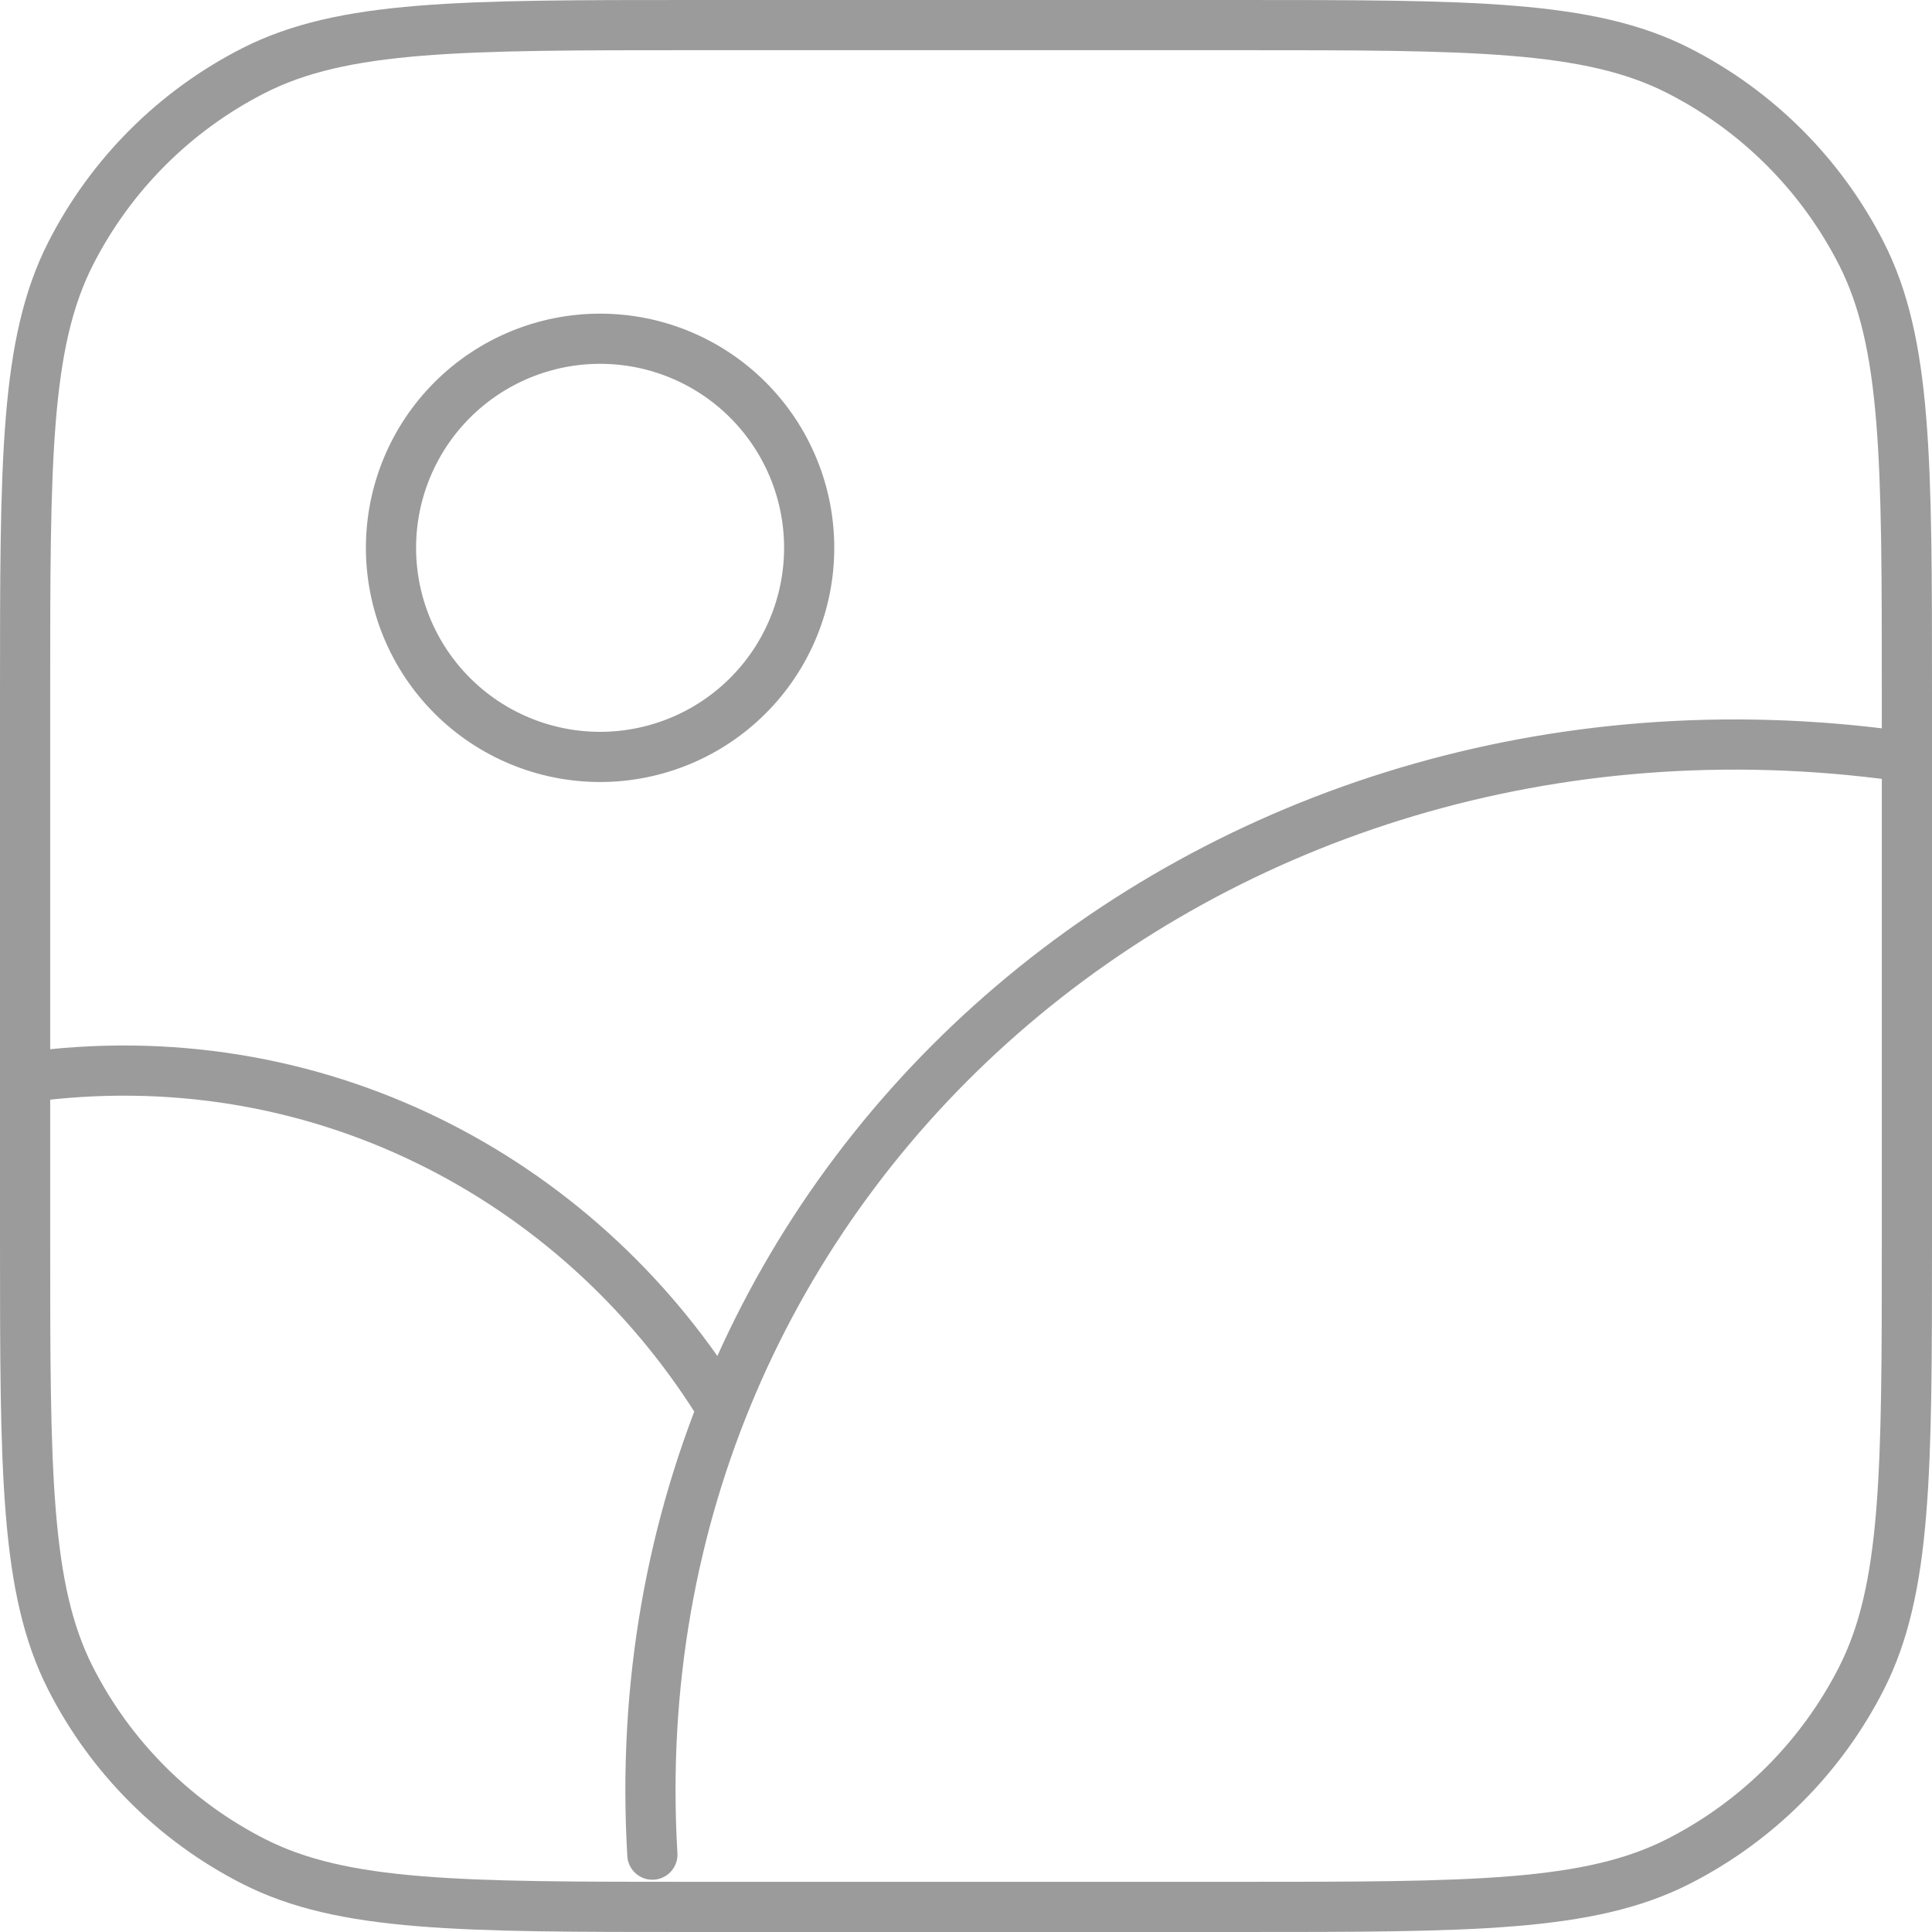
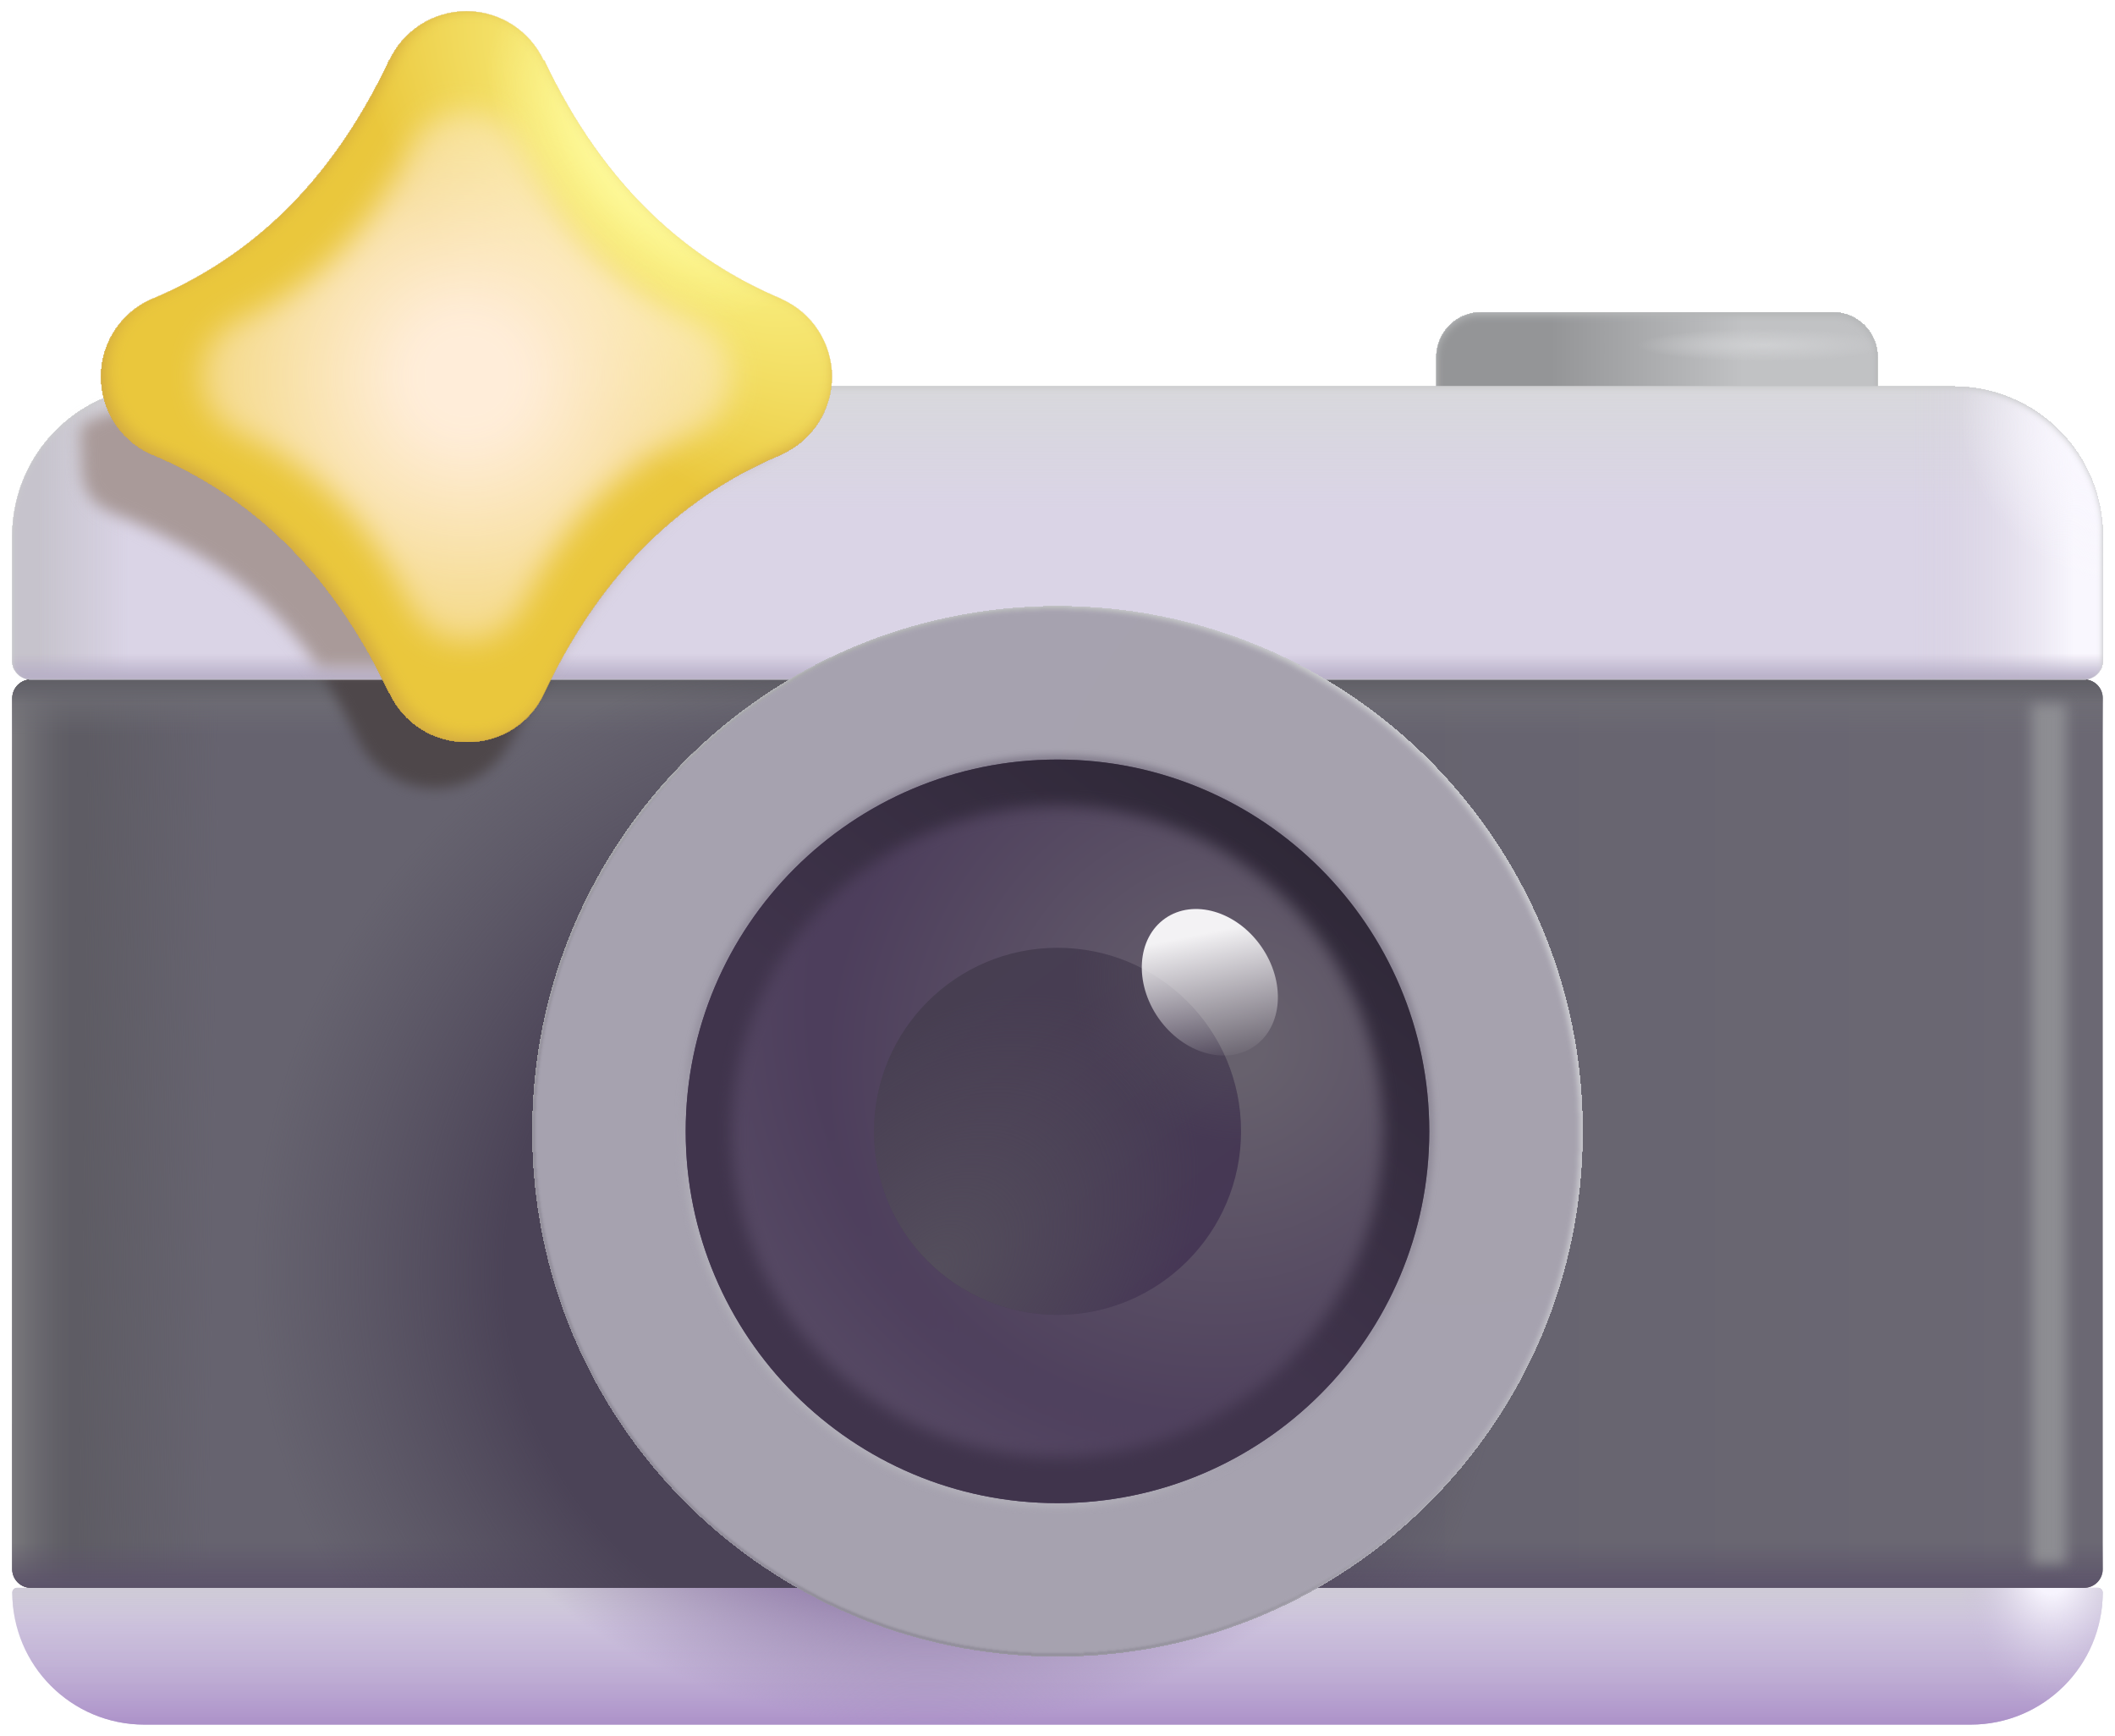
- <svg xmlns="http://www.w3.org/2000/svg" width="77" height="77" viewBox="0 0 77 77" fill="none">
-   <path d="M75.696 30.125C48.154 26.342 24.404 46.792 26 73.917M15.583 21.833C15.583 24.044 16.461 26.163 18.024 27.726C19.587 29.289 21.706 30.167 23.917 30.167C26.127 30.167 28.246 29.289 29.809 27.726C31.372 26.163 32.25 24.044 32.25 21.833C32.25 19.623 31.372 17.504 29.809 15.941C28.246 14.378 26.127 13.5 23.917 13.5C21.706 13.5 19.587 14.378 18.024 15.941C16.461 17.504 15.583 19.623 15.583 21.833Z" stroke="#9B9B9B" stroke-width="2" stroke-linecap="round" stroke-linejoin="round" />
-   <path d="M1 42.942C12.583 41.337 22.979 46.933 28.6 55.858" stroke="#9B9B9B" stroke-width="2" stroke-linecap="round" stroke-linejoin="round" />
-   <path d="M1 27.667C1 18.333 1 13.667 2.817 10.1C4.415 6.964 6.964 4.415 10.1 2.817C13.667 1 18.333 1 27.667 1H49.333C58.667 1 63.333 1 66.9 2.817C70.036 4.415 72.585 6.964 74.183 10.1C76 13.667 76 18.333 76 27.667V49.333C76 58.667 76 63.333 74.183 66.9C72.585 70.036 70.036 72.585 66.9 74.183C63.333 76 58.667 76 49.333 76H27.667C18.333 76 13.667 76 10.1 74.183C6.964 72.585 4.415 70.036 2.817 66.9C1 63.333 1 58.667 1 49.333V27.667Z" stroke="#9B9B9B" stroke-width="2" stroke-linecap="round" stroke-linejoin="round" />
+ <svg xmlns="http://www.w3.org/2000/svg" width="106" height="87" viewBox="0 0 106 87" fill="none">
+   <g filter="url(#filter0_i_669_451)">
+     <path d="M71.986 17.902C71.986 17.306 72.223 16.733 72.645 16.311C73.067 15.89 73.639 15.652 74.236 15.652H91.854C92.451 15.652 93.023 15.89 93.445 16.311C93.867 16.733 94.104 17.306 94.104 17.902V21.983H71.986V17.902Z" fill="url(#paint0_linear_669_451)" />
+     <path d="M71.986 17.902C71.986 17.306 72.223 16.733 72.645 16.311C73.067 15.89 73.639 15.652 74.236 15.652H91.854C92.451 15.652 93.023 15.89 93.445 16.311C93.867 16.733 94.104 17.306 94.104 17.902V21.983H71.986V17.902Z" fill="url(#paint1_radial_669_451)" />
+   </g>
+   <g filter="url(#filter1_i_669_451)">
+     <path d="M12.043 17.715C12.043 17.168 12.26 16.643 12.647 16.257C13.033 15.87 13.558 15.652 14.105 15.652H24.864C25.411 15.652 25.935 15.87 26.322 16.257C26.709 16.643 26.926 17.168 26.926 17.715V21.983H12.043V17.715Z" fill="url(#paint2_linear_669_451)" />
+     <path d="M12.043 17.715C12.043 17.168 12.26 16.643 12.647 16.257C13.033 15.87 13.558 15.652 14.105 15.652H24.864C25.411 15.652 25.935 15.87 26.322 16.257C26.709 16.643 26.926 17.168 26.926 17.715V21.983H12.043V17.715Z" fill="url(#paint3_radial_669_451)" />
+   </g>
+   <path d="M0.616 79.815C0.616 83.471 3.579 86.434 7.235 86.434H98.765C102.418 86.434 105.384 83.471 105.384 79.815C105.384 79.752 105.359 79.692 105.315 79.648C105.27 79.604 105.21 79.579 105.148 79.579H0.853C0.79 79.579 0.73 79.604 0.685 79.648C0.641 79.692 0.616 79.752 0.616 79.815Z" fill="url(#paint4_linear_669_451)" />
+   <path d="M0.616 79.815C0.616 83.471 3.579 86.434 7.235 86.434H98.765C102.418 86.434 105.384 83.471 105.384 79.815C105.384 79.752 105.359 79.692 105.315 79.648C105.27 79.604 105.21 79.579 105.148 79.579H0.853C0.79 79.579 0.73 79.604 0.685 79.648C0.641 79.692 0.616 79.752 0.616 79.815Z" fill="url(#paint5_linear_669_451)" />
+   <path d="M0.616 79.815C0.616 83.471 3.579 86.434 7.235 86.434H98.765C102.418 86.434 105.384 83.471 105.384 79.815C105.384 79.752 105.359 79.692 105.315 79.648C105.27 79.604 105.21 79.579 105.148 79.579H0.853C0.79 79.579 0.73 79.604 0.685 79.648C0.641 79.692 0.616 79.752 0.616 79.815Z" fill="url(#paint6_linear_669_451)" />
+   <path d="M0.616 79.815C0.616 83.471 3.579 86.434 7.235 86.434H98.765C102.418 86.434 105.384 83.471 105.384 79.815C105.384 79.752 105.359 79.692 105.315 79.648C105.27 79.604 105.21 79.579 105.148 79.579H0.853C0.79 79.579 0.73 79.604 0.685 79.648C0.641 79.692 0.616 79.752 0.616 79.815Z" fill="url(#paint7_radial_669_451)" />
+   <path d="M0.616 79.815C0.616 83.471 3.579 86.434 7.235 86.434H98.765C102.418 86.434 105.384 83.471 105.384 79.815C105.384 79.752 105.359 79.692 105.315 79.648C105.27 79.604 105.21 79.579 105.148 79.579H0.853C0.79 79.579 0.73 79.604 0.685 79.648C0.641 79.692 0.616 79.752 0.616 79.815Z" fill="url(#paint8_radial_669_451)" />
+   <path d="M0.616 34.991C0.616 34.743 0.715 34.504 0.891 34.328C1.067 34.153 1.305 34.054 1.554 34.054H104.45C104.699 34.054 104.937 34.153 105.113 34.328C105.289 34.504 105.387 34.743 105.387 34.991V78.641C105.387 78.89 105.289 79.128 105.113 79.304C104.937 79.48 104.699 79.579 104.45 79.579H1.55C1.301 79.579 1.063 79.48 0.887 79.304C0.711 79.128 0.613 78.89 0.613 78.641L0.616 34.991Z" fill="url(#paint9_linear_669_451)" />
+   <path d="M0.616 34.991C0.616 34.743 0.715 34.504 0.891 34.328C1.067 34.153 1.305 34.054 1.554 34.054H104.45C104.699 34.054 104.937 34.153 105.113 34.328C105.289 34.504 105.387 34.743 105.387 34.991V78.641C105.387 78.89 105.289 79.128 105.113 79.304C104.937 79.48 104.699 79.579 104.45 79.579H1.55C1.301 79.579 1.063 79.48 0.887 79.304C0.711 79.128 0.613 78.89 0.613 78.641L0.616 34.991Z" fill="url(#paint10_linear_669_451)" />
+   <path d="M0.616 34.991C0.616 34.743 0.715 34.504 0.891 34.328C1.067 34.153 1.305 34.054 1.554 34.054H104.45C104.699 34.054 104.937 34.153 105.113 34.328C105.289 34.504 105.387 34.743 105.387 34.991V78.641C105.387 78.89 105.289 79.128 105.113 79.304C104.937 79.48 104.699 79.579 104.45 79.579H1.55C1.301 79.579 1.063 79.48 0.887 79.304C0.711 79.128 0.613 78.89 0.613 78.641L0.616 34.991Z" fill="url(#paint11_linear_669_451)" />
+   <path d="M0.616 34.991C0.616 34.743 0.715 34.504 0.891 34.328C1.067 34.153 1.305 34.054 1.554 34.054H104.45C104.699 34.054 104.937 34.153 105.113 34.328C105.289 34.504 105.387 34.743 105.387 34.991V78.641C105.387 78.89 105.289 79.128 105.113 79.304C104.937 79.48 104.699 79.579 104.45 79.579H1.55C1.301 79.579 1.063 79.48 0.887 79.304C0.711 79.128 0.613 78.89 0.613 78.641L0.616 34.991Z" fill="url(#paint12_linear_669_451)" />
+   <path d="M0.616 34.991C0.616 34.743 0.715 34.504 0.891 34.328C1.067 34.153 1.305 34.054 1.554 34.054H104.45C104.699 34.054 104.937 34.153 105.113 34.328C105.289 34.504 105.387 34.743 105.387 34.991V78.641C105.387 78.89 105.289 79.128 105.113 79.304C104.937 79.48 104.699 79.579 104.45 79.579H1.55C1.301 79.579 1.063 79.48 0.887 79.304C0.711 79.128 0.613 78.89 0.613 78.641L0.616 34.991Z" fill="url(#paint13_linear_669_451)" />
+   <path d="M0.616 34.991C0.616 34.743 0.715 34.504 0.891 34.328C1.067 34.153 1.305 34.054 1.554 34.054H104.45C104.699 34.054 104.937 34.153 105.113 34.328C105.289 34.504 105.387 34.743 105.387 34.991V78.641C105.387 78.89 105.289 79.128 105.113 79.304C104.937 79.48 104.699 79.579 104.45 79.579H1.55C1.301 79.579 1.063 79.48 0.887 79.304C0.711 79.128 0.613 78.89 0.613 78.641L0.616 34.991Z" fill="url(#paint14_linear_669_451)" />
+   <path d="M0.616 34.991C0.616 34.743 0.715 34.504 0.891 34.328C1.067 34.153 1.305 34.054 1.554 34.054H104.45C104.699 34.054 104.937 34.153 105.113 34.328C105.289 34.504 105.387 34.743 105.387 34.991V78.641C105.387 78.89 105.289 79.128 105.113 79.304C104.937 79.48 104.699 79.579 104.45 79.579H1.55C1.301 79.579 1.063 79.48 0.887 79.304C0.711 79.128 0.613 78.89 0.613 78.641L0.616 34.991Z" fill="url(#paint15_radial_669_451)" />
+   <g filter="url(#filter2_f_669_451)">
+     <path d="M101.81 35.254H103.569V78.379H101.81V35.254Z" fill="#8D8D92" />
+   </g>
+   <g filter="url(#filter3_f_669_451)">
+     <path d="M27.808 33.255C27.052 34.385 26.345 35.645 25.685 37.035H25.648C25.307 37.772 24.763 38.395 24.08 38.832C23.396 39.269 22.602 39.502 21.791 39.502C20.979 39.502 20.185 39.269 19.502 38.832C18.818 38.395 18.274 37.772 17.934 37.035H17.922C17.307 35.725 16.598 34.462 15.8 33.255H27.808Z" fill="#4E474A" />
+   </g>
+   <g filter="url(#filter4_i_669_451)">
+     <path d="M0.616 26.873C0.616 24.883 1.406 22.976 2.813 21.569C4.219 20.163 6.127 19.373 8.116 19.373H97.888C99.877 19.373 101.784 20.163 103.191 21.569C104.597 22.976 105.387 24.883 105.387 26.873V33.116C105.387 33.365 105.289 33.603 105.113 33.779C104.937 33.955 104.699 34.054 104.45 34.054H1.55C1.301 34.054 1.063 33.955 0.887 33.779C0.711 33.603 0.613 33.365 0.613 33.116L0.616 26.873Z" fill="#DAD4E6" />
+     <path d="M0.616 26.873C0.616 24.883 1.406 22.976 2.813 21.569C4.219 20.163 6.127 19.373 8.116 19.373H97.888C99.877 19.373 101.784 20.163 103.191 21.569C104.597 22.976 105.387 24.883 105.387 26.873V33.116C105.387 33.365 105.289 33.603 105.113 33.779C104.937 33.955 104.699 34.054 104.45 34.054H1.55C1.301 34.054 1.063 33.955 0.887 33.779C0.711 33.603 0.613 33.365 0.613 33.116L0.616 26.873Z" fill="url(#paint16_linear_669_451)" />
+     <path d="M0.616 26.873C0.616 24.883 1.406 22.976 2.813 21.569C4.219 20.163 6.127 19.373 8.116 19.373H97.888C99.877 19.373 101.784 20.163 103.191 21.569C104.597 22.976 105.387 24.883 105.387 26.873V33.116C105.387 33.365 105.289 33.603 105.113 33.779C104.937 33.955 104.699 34.054 104.45 34.054H1.55C1.301 34.054 1.063 33.955 0.887 33.779C0.711 33.603 0.613 33.365 0.613 33.116L0.616 26.873Z" fill="url(#paint17_linear_669_451)" />
+     <path d="M0.616 26.873C0.616 24.883 1.406 22.976 2.813 21.569C4.219 20.163 6.127 19.373 8.116 19.373H97.888C99.877 19.373 101.784 20.163 103.191 21.569C104.597 22.976 105.387 24.883 105.387 26.873V33.116C105.387 33.365 105.289 33.603 105.113 33.779C104.937 33.955 104.699 34.054 104.45 34.054H1.55C1.301 34.054 1.063 33.955 0.887 33.779C0.711 33.603 0.613 33.365 0.613 33.116L0.616 26.873Z" fill="url(#paint18_linear_669_451)" />
+     <path d="M0.616 26.873C0.616 24.883 1.406 22.976 2.813 21.569C4.219 20.163 6.127 19.373 8.116 19.373H97.888C99.877 19.373 101.784 20.163 103.191 21.569C104.597 22.976 105.387 24.883 105.387 26.873V33.116C105.387 33.365 105.289 33.603 105.113 33.779C104.937 33.955 104.699 34.054 104.45 34.054H1.55C1.301 34.054 1.063 33.955 0.887 33.779C0.711 33.603 0.613 33.365 0.613 33.116L0.616 26.873Z" fill="url(#paint19_radial_669_451)" />
+     <path d="M0.616 26.873C0.616 24.883 1.406 22.976 2.813 21.569C4.219 20.163 6.127 19.373 8.116 19.373H97.888C99.877 19.373 101.784 20.163 103.191 21.569C104.597 22.976 105.387 24.883 105.387 26.873V33.116C105.387 33.365 105.289 33.603 105.113 33.779C104.937 33.955 104.699 34.054 104.45 34.054H1.55C1.301 34.054 1.063 33.955 0.887 33.779C0.711 33.603 0.613 33.365 0.613 33.116L0.616 26.873Z" fill="url(#paint20_linear_669_451)" />
+   </g>
+   <g filter="url(#filter5_iiii_669_451)">
+     <path d="M53 83.01C67.531 83.01 79.31 71.231 79.31 56.7C79.31 42.169 67.531 30.39 53 30.39C38.469 30.39 26.69 42.169 26.69 56.7C26.69 71.231 38.469 83.01 53 83.01Z" fill="url(#paint21_radial_669_451)" />
+   </g>
+   <g filter="url(#filter6_f_669_451)">
+     <path d="M53 75.334C63.291 75.334 71.634 66.991 71.634 56.7C71.634 46.409 63.291 38.066 53 38.066C42.709 38.066 34.366 46.409 34.366 56.7C34.366 66.991 42.709 75.334 53 75.334Z" stroke="url(#paint22_linear_669_451)" stroke-width="0.3" />
+     <path d="M53 75.334C63.291 75.334 71.634 66.991 71.634 56.7C71.634 46.409 63.291 38.066 53 38.066C42.709 38.066 34.366 46.409 34.366 56.7C34.366 66.991 42.709 75.334 53 75.334Z" stroke="url(#paint23_linear_669_451)" stroke-width="0.3" />
+   </g>
+   <path d="M53 75.334C63.291 75.334 71.634 66.991 71.634 56.7C71.634 46.409 63.291 38.066 53 38.066C42.709 38.066 34.366 46.409 34.366 56.7C34.366 66.991 42.709 75.334 53 75.334Z" fill="url(#paint24_radial_669_451)" />
+   <path d="M53 75.334C63.291 75.334 71.634 66.991 71.634 56.7C71.634 46.409 63.291 38.066 53 38.066C42.709 38.066 34.366 46.409 34.366 56.7C34.366 66.991 42.709 75.334 53 75.334Z" fill="url(#paint25_linear_669_451)" />
+   <g filter="url(#filter7_f_669_451)">
+     <path d="M53 73.02C62.013 73.02 69.32 65.713 69.32 56.7C69.32 47.687 62.013 40.38 53 40.38C43.987 40.38 36.68 47.687 36.68 56.7C36.68 65.713 43.987 73.02 53 73.02Z" fill="url(#paint26_radial_669_451)" />
+     <path d="M53 73.02C62.013 73.02 69.32 65.713 69.32 56.7C69.32 47.687 62.013 40.38 53 40.38C43.987 40.38 36.68 47.687 36.68 56.7C36.68 65.713 43.987 73.02 53 73.02Z" fill="url(#paint27_radial_669_451)" />
+   </g>
+   <path d="M53 65.899C58.08 65.899 62.199 61.78 62.199 56.7C62.199 51.62 58.08 47.501 53 47.501C47.92 47.501 43.801 51.62 43.801 56.7C43.801 61.78 47.92 65.899 53 65.899Z" fill="url(#paint28_linear_669_451)" />
+   <path d="M53 65.899C58.08 65.899 62.199 61.78 62.199 56.7C62.199 51.62 58.08 47.501 53 47.501C47.92 47.501 43.801 51.62 43.801 56.7C43.801 61.78 47.92 65.899 53 65.899Z" fill="url(#paint29_radial_669_451)" />
+   <path d="M53 65.899C58.08 65.899 62.199 61.78 62.199 56.7C62.199 51.62 58.08 47.501 53 47.501C47.92 47.501 43.801 51.62 43.801 56.7C43.801 61.78 47.92 65.899 53 65.899Z" fill="url(#paint30_radial_669_451)" />
+   <path d="M62.875 52.432C64.295 51.438 64.444 49.199 63.207 47.431C61.97 45.663 59.816 45.035 58.395 46.028C56.975 47.022 56.826 49.261 58.063 51.029C59.3 52.797 61.454 53.425 62.875 52.432Z" fill="url(#paint31_linear_669_451)" />
+   <g filter="url(#filter8_f_669_451)">
+     <path d="M15.969 33.465C13.235 29.374 9.744 27.476 6.234 25.961C4.621 25.358 4.077 24.833 4.077 23.01C4.077 22.624 3.98 21.724 4.077 21.368C5.33 20.43 7.029 20.404 8.716 20.404L39.665 19.373C39.972 19.755 39.665 19.706 39.665 20.404C39.665 22.14 38.57 22.699 37.078 23.359V23.366C33.444 24.9 30.316 28.766 27.515 33.465H15.969Z" fill="#A99A99" />
+   </g>
+   <g filter="url(#filter9_i_669_451)">
+     <path d="M23.383 0.566C25.089 0.566 26.562 1.575 27.238 3.026H27.275C30.35 9.544 34.602 13.061 39.159 14.981V14.989C39.912 15.321 40.553 15.866 41.003 16.556C41.452 17.246 41.692 18.052 41.692 18.876C41.692 19.699 41.452 20.505 41.003 21.195C40.553 21.885 39.912 22.43 39.159 22.762V22.774C34.602 24.69 30.354 28.207 27.279 34.725C26.939 35.471 26.39 36.101 25.697 36.538C25.004 36.975 24.198 37.2 23.379 37.185C22.569 37.186 21.776 36.955 21.093 36.519C20.41 36.083 19.867 35.46 19.527 34.725H19.512C16.483 28.297 12.312 24.791 7.827 22.856C7.017 22.553 6.319 22.009 5.826 21.298C5.333 20.587 5.069 19.743 5.069 18.878C5.069 18.012 5.333 17.168 5.826 16.457C6.319 15.746 7.017 15.202 7.827 14.899C12.309 12.96 16.483 9.454 19.512 3.026H19.527C20.203 1.575 21.672 0.566 23.383 0.566Z" fill="url(#paint32_radial_669_451)" />
+     <path d="M23.383 0.566C25.089 0.566 26.562 1.575 27.238 3.026H27.275C30.35 9.544 34.602 13.061 39.159 14.981V14.989C39.912 15.321 40.553 15.866 41.003 16.556C41.452 17.246 41.692 18.052 41.692 18.876C41.692 19.699 41.452 20.505 41.003 21.195C40.553 21.885 39.912 22.43 39.159 22.762V22.774C34.602 24.69 30.354 28.207 27.279 34.725C26.939 35.471 26.39 36.101 25.697 36.538C25.004 36.975 24.198 37.2 23.379 37.185C22.569 37.186 21.776 36.955 21.093 36.519C20.41 36.083 19.867 35.46 19.527 34.725H19.512C16.483 28.297 12.312 24.791 7.827 22.856C7.017 22.553 6.319 22.009 5.826 21.298C5.333 20.587 5.069 19.743 5.069 18.878C5.069 18.012 5.333 17.168 5.826 16.457C6.319 15.746 7.017 15.202 7.827 14.899C12.309 12.96 16.483 9.454 19.512 3.026H19.527C20.203 1.575 21.672 0.566 23.383 0.566Z" fill="url(#paint33_radial_669_451)" />
+   </g>
+   <g filter="url(#filter10_f_669_451)">
+     <path d="M23.383 5.576C24.62 5.576 25.692 6.308 26.18 7.365H26.21C28.445 12.098 31.535 14.651 34.843 16.046V16.054C35.39 16.295 35.856 16.691 36.182 17.192C36.509 17.694 36.683 18.279 36.683 18.878C36.683 19.476 36.509 20.062 36.182 20.563C35.856 21.064 35.39 21.46 34.843 21.701V21.705C31.531 23.1 28.445 25.654 26.21 30.39H26.18C25.932 30.924 25.537 31.375 25.041 31.692C24.545 32.009 23.969 32.177 23.381 32.177C22.792 32.177 22.216 32.009 21.72 31.692C21.224 31.375 20.829 30.924 20.581 30.39H20.57C18.369 25.721 15.339 23.171 12.084 21.765C11.496 21.544 10.989 21.149 10.631 20.633C10.274 20.117 10.082 19.504 10.082 18.876C10.082 18.248 10.274 17.634 10.631 17.118C10.989 16.602 11.496 16.207 12.084 15.986C15.339 14.58 18.369 12.03 20.57 7.361H20.581C20.828 6.827 21.224 6.374 21.72 6.058C22.217 5.742 22.794 5.574 23.383 5.576Z" fill="url(#paint34_radial_669_451)" />
+   </g>
+   <defs>
+     <filter id="filter0_i_669_451" x="71.986" y="15.652" width="22.117" height="6.48" filterUnits="userSpaceOnUse" color-interpolation-filters="sRGB">
+       <feFlood flood-opacity="0" result="BackgroundImageFix" />
+       <feBlend mode="normal" in="SourceGraphic" in2="BackgroundImageFix" result="shape" />
+       <feColorMatrix in="SourceAlpha" type="matrix" values="0 0 0 0 0 0 0 0 0 0 0 0 0 0 0 0 0 0 127 0" result="hardAlpha" />
+       <feOffset dy="0.15" />
+       <feGaussianBlur stdDeviation="0.2" />
+       <feComposite in2="hardAlpha" operator="arithmetic" k2="-1" k3="1" />
+       <feColorMatrix type="matrix" values="0 0 0 0 0.702 0 0 0 0 0.71 0 0 0 0 0.714 0 0 0 1 0" />
+       <feBlend mode="normal" in2="shape" result="effect1_innerShadow_669_451" />
+     </filter>
+     <filter id="filter1_i_669_451" x="12.043" y="15.652" width="14.884" height="6.48" filterUnits="userSpaceOnUse" color-interpolation-filters="sRGB">
+       <feFlood flood-opacity="0" result="BackgroundImageFix" />
+       <feBlend mode="normal" in="SourceGraphic" in2="BackgroundImageFix" result="shape" />
+       <feColorMatrix in="SourceAlpha" type="matrix" values="0 0 0 0 0 0 0 0 0 0 0 0 0 0 0 0 0 0 127 0" result="hardAlpha" />
+       <feOffset dy="0.15" />
+       <feGaussianBlur stdDeviation="0.2" />
+       <feComposite in2="hardAlpha" operator="arithmetic" k2="-1" k3="1" />
+       <feColorMatrix type="matrix" values="0 0 0 0 0.702 0 0 0 0 0.71 0 0 0 0 0.714 0 0 0 1 0" />
+       <feBlend mode="normal" in2="shape" result="effect1_innerShadow_669_451" />
+     </filter>
+     <filter id="filter2_f_669_451" x="101.16" y="34.604" width="3.059" height="44.425" filterUnits="userSpaceOnUse" color-interpolation-filters="sRGB">
+       <feFlood flood-opacity="0" result="BackgroundImageFix" />
+       <feBlend mode="normal" in="SourceGraphic" in2="BackgroundImageFix" result="shape" />
+       <feGaussianBlur stdDeviation="0.325" result="effect1_foregroundBlur_669_451" />
+     </filter>
+     <filter id="filter3_f_669_451" x="15.15" y="32.605" width="13.307" height="7.547" filterUnits="userSpaceOnUse" color-interpolation-filters="sRGB">
+       <feFlood flood-opacity="0" result="BackgroundImageFix" />
+       <feBlend mode="normal" in="SourceGraphic" in2="BackgroundImageFix" result="shape" />
+       <feGaussianBlur stdDeviation="0.325" result="effect1_foregroundBlur_669_451" />
+     </filter>
+     <filter id="filter4_i_669_451" x="0.613" y="19.373" width="104.775" height="14.781" filterUnits="userSpaceOnUse" color-interpolation-filters="sRGB">
+       <feFlood flood-opacity="0" result="BackgroundImageFix" />
+       <feBlend mode="normal" in="SourceGraphic" in2="BackgroundImageFix" result="shape" />
+       <feColorMatrix in="SourceAlpha" type="matrix" values="0 0 0 0 0 0 0 0 0 0 0 0 0 0 0 0 0 0 127 0" result="hardAlpha" />
+       <feOffset dy="0.1" />
+       <feGaussianBlur stdDeviation="0.15" />
+       <feComposite in2="hardAlpha" operator="arithmetic" k2="-1" k3="1" />
+       <feColorMatrix type="matrix" values="0 0 0 0 0.796 0 0 0 0 0.8 0 0 0 0 0.804 0 0 0 1 0" />
+       <feBlend mode="normal" in2="shape" result="effect1_innerShadow_669_451" />
+     </filter>
+     <filter id="filter5_iiii_669_451" x="26.54" y="30.24" width="52.92" height="52.92" filterUnits="userSpaceOnUse" color-interpolation-filters="sRGB">
+       <feFlood flood-opacity="0" result="BackgroundImageFix" />
+       <feBlend mode="normal" in="SourceGraphic" in2="BackgroundImageFix" result="shape" />
+       <feColorMatrix in="SourceAlpha" type="matrix" values="0 0 0 0 0 0 0 0 0 0 0 0 0 0 0 0 0 0 127 0" result="hardAlpha" />
+       <feOffset dy="-0.15" />
+       <feGaussianBlur stdDeviation="0.075" />
+       <feComposite in2="hardAlpha" operator="arithmetic" k2="-1" k3="1" />
+       <feColorMatrix type="matrix" values="0 0 0 0 0.545 0 0 0 0 0.529 0 0 0 0 0.58 0 0 0 1 0" />
+       <feBlend mode="normal" in2="shape" result="effect1_innerShadow_669_451" />
+       <feColorMatrix in="SourceAlpha" type="matrix" values="0 0 0 0 0 0 0 0 0 0 0 0 0 0 0 0 0 0 127 0" result="hardAlpha" />
+       <feOffset dx="0.15" />
+       <feGaussianBlur stdDeviation="0.075" />
+       <feComposite in2="hardAlpha" operator="arithmetic" k2="-1" k3="1" />
+       <feColorMatrix type="matrix" values="0 0 0 0 0.565 0 0 0 0 0.549 0 0 0 0 0.6 0 0 0 1 0" />
+       <feBlend mode="normal" in2="effect1_innerShadow_669_451" result="effect2_innerShadow_669_451" />
+       <feColorMatrix in="SourceAlpha" type="matrix" values="0 0 0 0 0 0 0 0 0 0 0 0 0 0 0 0 0 0 127 0" result="hardAlpha" />
+       <feOffset dy="0.15" />
+       <feGaussianBlur stdDeviation="0.075" />
+       <feComposite in2="hardAlpha" operator="arithmetic" k2="-1" k3="1" />
+       <feColorMatrix type="matrix" values="0 0 0 0 0.62 0 0 0 0 0.624 0 0 0 0 0.631 0 0 0 1 0" />
+       <feBlend mode="normal" in2="effect2_innerShadow_669_451" result="effect3_innerShadow_669_451" />
+       <feColorMatrix in="SourceAlpha" type="matrix" values="0 0 0 0 0 0 0 0 0 0 0 0 0 0 0 0 0 0 127 0" result="hardAlpha" />
+       <feOffset dx="-0.15" dy="0.1" />
+       <feGaussianBlur stdDeviation="0.125" />
+       <feComposite in2="hardAlpha" operator="arithmetic" k2="-1" k3="1" />
+       <feColorMatrix type="matrix" values="0 0 0 0 0.804 0 0 0 0 0.804 0 0 0 0 0.824 0 0 0 1 0" />
+       <feBlend mode="normal" in2="effect3_innerShadow_669_451" result="effect4_innerShadow_669_451" />
+     </filter>
+     <filter id="filter6_f_669_451" x="33.816" y="37.516" width="38.367" height="38.367" filterUnits="userSpaceOnUse" color-interpolation-filters="sRGB">
+       <feFlood flood-opacity="0" result="BackgroundImageFix" />
+       <feBlend mode="normal" in="SourceGraphic" in2="BackgroundImageFix" result="shape" />
+       <feGaussianBlur stdDeviation="0.2" result="effect1_foregroundBlur_669_451" />
+     </filter>
+     <filter id="filter7_f_669_451" x="35.93" y="39.63" width="34.14" height="34.14" filterUnits="userSpaceOnUse" color-interpolation-filters="sRGB">
+       <feFlood flood-opacity="0" result="BackgroundImageFix" />
+       <feBlend mode="normal" in="SourceGraphic" in2="BackgroundImageFix" result="shape" />
+       <feGaussianBlur stdDeviation="0.375" result="effect1_foregroundBlur_669_451" />
+     </filter>
+     <filter id="filter8_f_669_451" x="3.284" y="18.623" width="37.267" height="15.592" filterUnits="userSpaceOnUse" color-interpolation-filters="sRGB">
+       <feFlood flood-opacity="0" result="BackgroundImageFix" />
+       <feBlend mode="normal" in="SourceGraphic" in2="BackgroundImageFix" result="shape" />
+       <feGaussianBlur stdDeviation="0.375" result="effect1_foregroundBlur_669_451" />
+     </filter>
+     <filter id="filter9_i_669_451" x="5.069" y="0.316" width="36.873" height="36.869" filterUnits="userSpaceOnUse" color-interpolation-filters="sRGB">
+       <feFlood flood-opacity="0" result="BackgroundImageFix" />
+       <feBlend mode="normal" in="SourceGraphic" in2="BackgroundImageFix" result="shape" />
+       <feColorMatrix in="SourceAlpha" type="matrix" values="0 0 0 0 0 0 0 0 0 0 0 0 0 0 0 0 0 0 127 0" result="hardAlpha" />
+       <feOffset dx="0.25" dy="-0.25" />
+       <feGaussianBlur stdDeviation="0.375" />
+       <feComposite in2="hardAlpha" operator="arithmetic" k2="-1" k3="1" />
+       <feColorMatrix type="matrix" values="0 0 0 0 0.824 0 0 0 0 0.667 0 0 0 0 0.255 0 0 0 1 0" />
+       <feBlend mode="normal" in2="shape" result="effect1_innerShadow_669_451" />
+     </filter>
+     <filter id="filter10_f_669_451" x="8.582" y="4.076" width="29.601" height="29.601" filterUnits="userSpaceOnUse" color-interpolation-filters="sRGB">
+       <feFlood flood-opacity="0" result="BackgroundImageFix" />
+       <feBlend mode="normal" in="SourceGraphic" in2="BackgroundImageFix" result="shape" />
+       <feGaussianBlur stdDeviation="0.75" result="effect1_foregroundBlur_669_451" />
+     </filter>
+     <linearGradient id="paint0_linear_669_451" x1="73.272" y1="18.817" x2="95.892" y2="18.817" gradientUnits="userSpaceOnUse">
+       <stop offset="0.197" stop-color="#949597" />
+       <stop offset="0.624" stop-color="#C1C2C4" />
+     </linearGradient>
+     <radialGradient id="paint1_radial_669_451" cx="0" cy="0" r="1" gradientUnits="userSpaceOnUse" gradientTransform="translate(88.3925 17.295) rotate(90) scale(0.820312 6.32813)">
+       <stop stop-color="#CFD0D2" />
+       <stop offset="1" stop-color="#CFD0D2" stop-opacity="0" />
+     </radialGradient>
+     <linearGradient id="paint2_linear_669_451" x1="12.909" y1="18.817" x2="28.13" y2="18.817" gradientUnits="userSpaceOnUse">
+       <stop offset="0.197" stop-color="#949597" />
+       <stop offset="0.624" stop-color="#C1C2C4" />
+     </linearGradient>
+     <radialGradient id="paint3_radial_669_451" cx="0" cy="0" r="1" gradientUnits="userSpaceOnUse" gradientTransform="translate(23.0825 17.295) rotate(90) scale(0.820312 4.25786)">
+       <stop stop-color="#CFD0D2" />
+       <stop offset="1" stop-color="#CFD0D2" stop-opacity="0" />
+     </radialGradient>
+     <linearGradient id="paint4_linear_669_451" x1="53" y1="79.579" x2="53" y2="86.434" gradientUnits="userSpaceOnUse">
+       <stop stop-color="#CFC6DE" />
+       <stop offset="1" stop-color="#C3B4D7" />
+     </linearGradient>
+     <linearGradient id="paint5_linear_669_451" x1="58.156" y1="86.434" x2="58.156" y2="81.161" gradientUnits="userSpaceOnUse">
+       <stop stop-color="#AC91C9" />
+       <stop offset="1" stop-color="#C2B3D6" stop-opacity="0" />
+     </linearGradient>
+     <linearGradient id="paint6_linear_669_451" x1="53" y1="79.579" x2="53" y2="81.514" gradientUnits="userSpaceOnUse">
+       <stop stop-color="#CFCBD7" />
+       <stop offset="1" stop-color="#CFCBD7" stop-opacity="0" />
+     </linearGradient>
+     <radialGradient id="paint7_radial_669_451" cx="0" cy="0" r="1" gradientUnits="userSpaceOnUse" gradientTransform="translate(102.804 78.1163) rotate(90) scale(7.26559 4.7073)">
+       <stop offset="0.242" stop-color="#F7F4FE" />
+       <stop offset="1" stop-color="#C8BCDB" stop-opacity="0" />
+     </radialGradient>
+     <radialGradient id="paint8_radial_669_451" cx="0" cy="0" r="1" gradientUnits="userSpaceOnUse" gradientTransform="translate(46.4375 69.21) rotate(90) scale(17.2266 24.3117)">
+       <stop offset="0.645" stop-color="#9884AF" />
+       <stop offset="1" stop-color="#9884AF" stop-opacity="0" />
+     </radialGradient>
+     <linearGradient id="paint9_linear_669_451" x1="69.054" y1="56.816" x2="102.804" y2="56.816" gradientUnits="userSpaceOnUse">
+       <stop stop-color="#66636F" />
+       <stop offset="1" stop-color="#6B6873" />
+     </linearGradient>
+     <linearGradient id="paint10_linear_669_451" x1="0.616" y1="63.116" x2="10.696" y2="63.233" gradientUnits="userSpaceOnUse">
+       <stop offset="0.342" stop-color="#5E5C64" />
+       <stop offset="1" stop-color="#5E5C64" stop-opacity="0" />
+     </linearGradient>
+     <linearGradient id="paint11_linear_669_451" x1="-0.67" y1="57.491" x2="3.665" y2="57.491" gradientUnits="userSpaceOnUse">
+       <stop stop-color="#8F8F91" />
+       <stop offset="1" stop-color="#6D6C71" stop-opacity="0" />
+     </linearGradient>
+     <linearGradient id="paint12_linear_669_451" x1="53" y1="34.054" x2="53" y2="36.866" gradientUnits="userSpaceOnUse">
+       <stop stop-color="#706F76" />
+       <stop offset="1" stop-color="#706F76" stop-opacity="0" />
+     </linearGradient>
+     <linearGradient id="paint13_linear_669_451" x1="53" y1="34.054" x2="53" y2="35.284" gradientUnits="userSpaceOnUse">
+       <stop stop-color="#5F5E65" />
+       <stop offset="1" stop-color="#5F5E65" stop-opacity="0" />
+     </linearGradient>
+     <linearGradient id="paint14_linear_669_451" x1="65.424" y1="79.579" x2="65.424" y2="77.295" gradientUnits="userSpaceOnUse">
+       <stop stop-color="#5C536A" />
+       <stop offset="1" stop-color="#5C536A" stop-opacity="0" />
+     </linearGradient>
+     <radialGradient id="paint15_radial_669_451" cx="0" cy="0" r="1" gradientUnits="userSpaceOnUse" gradientTransform="translate(44.0954 63.9329) rotate(53.678) scale(31.853 31.7314)">
+       <stop offset="0.597" stop-color="#4B4357" />
+       <stop offset="1" stop-color="#524C5D" stop-opacity="0" />
+     </radialGradient>
+     <linearGradient id="paint16_linear_669_451" x1="53" y1="19.373" x2="53" y2="25.496" gradientUnits="userSpaceOnUse">
+       <stop stop-color="#D8D8DC" />
+       <stop offset="1" stop-color="#D8D8DC" stop-opacity="0" />
+     </linearGradient>
+     <linearGradient id="paint17_linear_669_451" x1="0.616" y1="31.826" x2="6.478" y2="31.826" gradientUnits="userSpaceOnUse">
+       <stop offset="0.22" stop-color="#C6C3CC" />
+       <stop offset="1" stop-color="#C6C3CC" stop-opacity="0" />
+     </linearGradient>
+     <linearGradient id="paint18_linear_669_451" x1="105.384" y1="32.764" x2="95.772" y2="32.764" gradientUnits="userSpaceOnUse">
+       <stop offset="0.15" stop-color="#F9F7FE" />
+       <stop offset="1" stop-color="#D3CDDD" stop-opacity="0" />
+     </linearGradient>
+     <radialGradient id="paint19_radial_669_451" cx="0" cy="0" r="1" gradientUnits="userSpaceOnUse" gradientTransform="translate(105.381 22.2202) rotate(135.463) scale(6.41182 7.78496)">
+       <stop offset="0.15" stop-color="#F9F7FE" />
+       <stop offset="1" stop-color="#F9F7FE" stop-opacity="0" />
+     </radialGradient>
+     <linearGradient id="paint20_linear_669_451" x1="59.094" y1="34.054" x2="59.094" y2="32.764" gradientUnits="userSpaceOnUse">
+       <stop stop-color="#B6ADC6" />
+       <stop offset="1" stop-color="#B6ADC6" stop-opacity="0" />
+     </linearGradient>
+     <radialGradient id="paint21_radial_669_451" cx="0" cy="0" r="1" gradientUnits="userSpaceOnUse" gradientTransform="translate(73.0398 44.3645) rotate(143.867) scale(41.9333)">
+       <stop stop-color="#A6A2AE" />
+       <stop offset="1" stop-color="#A6A2AF" />
+     </radialGradient>
+     <linearGradient id="paint22_linear_669_451" x1="65.304" y1="37.215" x2="53" y2="75.33" gradientUnits="userSpaceOnUse">
+       <stop stop-color="#6A6375" />
+       <stop offset="1" stop-color="#6A6375" stop-opacity="0" />
+     </linearGradient>
+     <linearGradient id="paint23_linear_669_451" x1="41.165" y1="71.085" x2="47.96" y2="61.826" gradientUnits="userSpaceOnUse">
+       <stop offset="0.363" stop-color="#B7B6BD" />
+       <stop offset="1" stop-color="#B7B6BD" stop-opacity="0" />
+     </linearGradient>
+     <radialGradient id="paint24_radial_669_451" cx="0" cy="0" r="1" gradientUnits="userSpaceOnUse" gradientTransform="translate(63.1969 51.7451) rotate(143.911) scale(24.0726 22.4917)">
+       <stop offset="0.068" stop-color="#67616D" />
+       <stop offset="1" stop-color="#4D3E5C" />
+     </radialGradient>
+     <linearGradient id="paint25_linear_669_451" x1="65.892" y1="38.066" x2="39.875" y2="71.317" gradientUnits="userSpaceOnUse">
+       <stop stop-color="#2C2634" />
+       <stop offset="0.599" stop-color="#40344C" />
+     </linearGradient>
+     <radialGradient id="paint26_radial_669_451" cx="0" cy="0" r="1" gradientUnits="userSpaceOnUse" gradientTransform="translate(61.9288 52.3613) rotate(143.911) scale(21.0824 19.698)">
+       <stop offset="0.068" stop-color="#67616D" />
+       <stop offset="1" stop-color="#4D3E5C" />
+     </radialGradient>
+     <radialGradient id="paint27_radial_669_451" cx="0" cy="0" r="1" gradientUnits="userSpaceOnUse" gradientTransform="translate(61.9051 49.8726) rotate(147.397) scale(27.4041 26.5156)">
+       <stop offset="0.78" stop-color="#554863" stop-opacity="0" />
+       <stop offset="0.985" stop-color="#554863" />
+     </radialGradient>
+     <linearGradient id="paint28_linear_669_451" x1="57.804" y1="65.224" x2="45.736" y2="49.17" gradientUnits="userSpaceOnUse">
+       <stop stop-color="#463755" />
+       <stop offset="1" stop-color="#473F51" />
+     </linearGradient>
+     <radialGradient id="paint29_radial_669_451" cx="0" cy="0" r="1" gradientUnits="userSpaceOnUse" gradientTransform="translate(46.9055 63.5824) rotate(-48.614) scale(15.7755 10.8179)">
+       <stop stop-color="#544E5C" />
+       <stop offset="1" stop-color="#544E5C" stop-opacity="0" />
+     </radialGradient>
+     <radialGradient id="paint30_radial_669_451" cx="0" cy="0" r="1" gradientUnits="userSpaceOnUse" gradientTransform="translate(62.1991 48.9331) rotate(146.088) scale(8.40184)">
+       <stop stop-color="#544E5C" />
+       <stop offset="1" stop-color="#544E5C" stop-opacity="0" />
+     </radialGradient>
+     <linearGradient id="paint31_linear_669_451" x1="60.634" y1="46.357" x2="62.02" y2="53.153" gradientUnits="userSpaceOnUse">
+       <stop offset="0.051" stop-color="#F3F2F4" />
+       <stop offset="1" stop-color="#F3F2F4" stop-opacity="0" />
+     </linearGradient>
+     <radialGradient id="paint32_radial_669_451" cx="0" cy="0" r="1" gradientUnits="userSpaceOnUse" gradientTransform="translate(34.955 7.33504) rotate(140.711) scale(13.3244 23.3177)">
+       <stop stop-color="#FFFF9C" />
+       <stop offset="1" stop-color="#EAC73C" />
+     </radialGradient>
+     <radialGradient id="paint33_radial_669_451" cx="0" cy="0" r="1" gradientUnits="userSpaceOnUse" gradientTransform="translate(32.2588 7.80379) rotate(136.736) scale(5.47154 9.9373)">
+       <stop offset="0.172" stop-color="#FFFCA0" />
+       <stop offset="1" stop-color="#FFFCA0" stop-opacity="0" />
+     </radialGradient>
+     <radialGradient id="paint34_radial_669_451" cx="0" cy="0" r="1" gradientUnits="userSpaceOnUse" gradientTransform="translate(23.3788 18.8776) rotate(90) scale(22.6758 22.6758)">
+       <stop offset="0.127" stop-color="#FFEDD9" />
+       <stop offset="1" stop-color="#FFEDD9" stop-opacity="0" />
+     </radialGradient>
+   </defs>
</svg>
